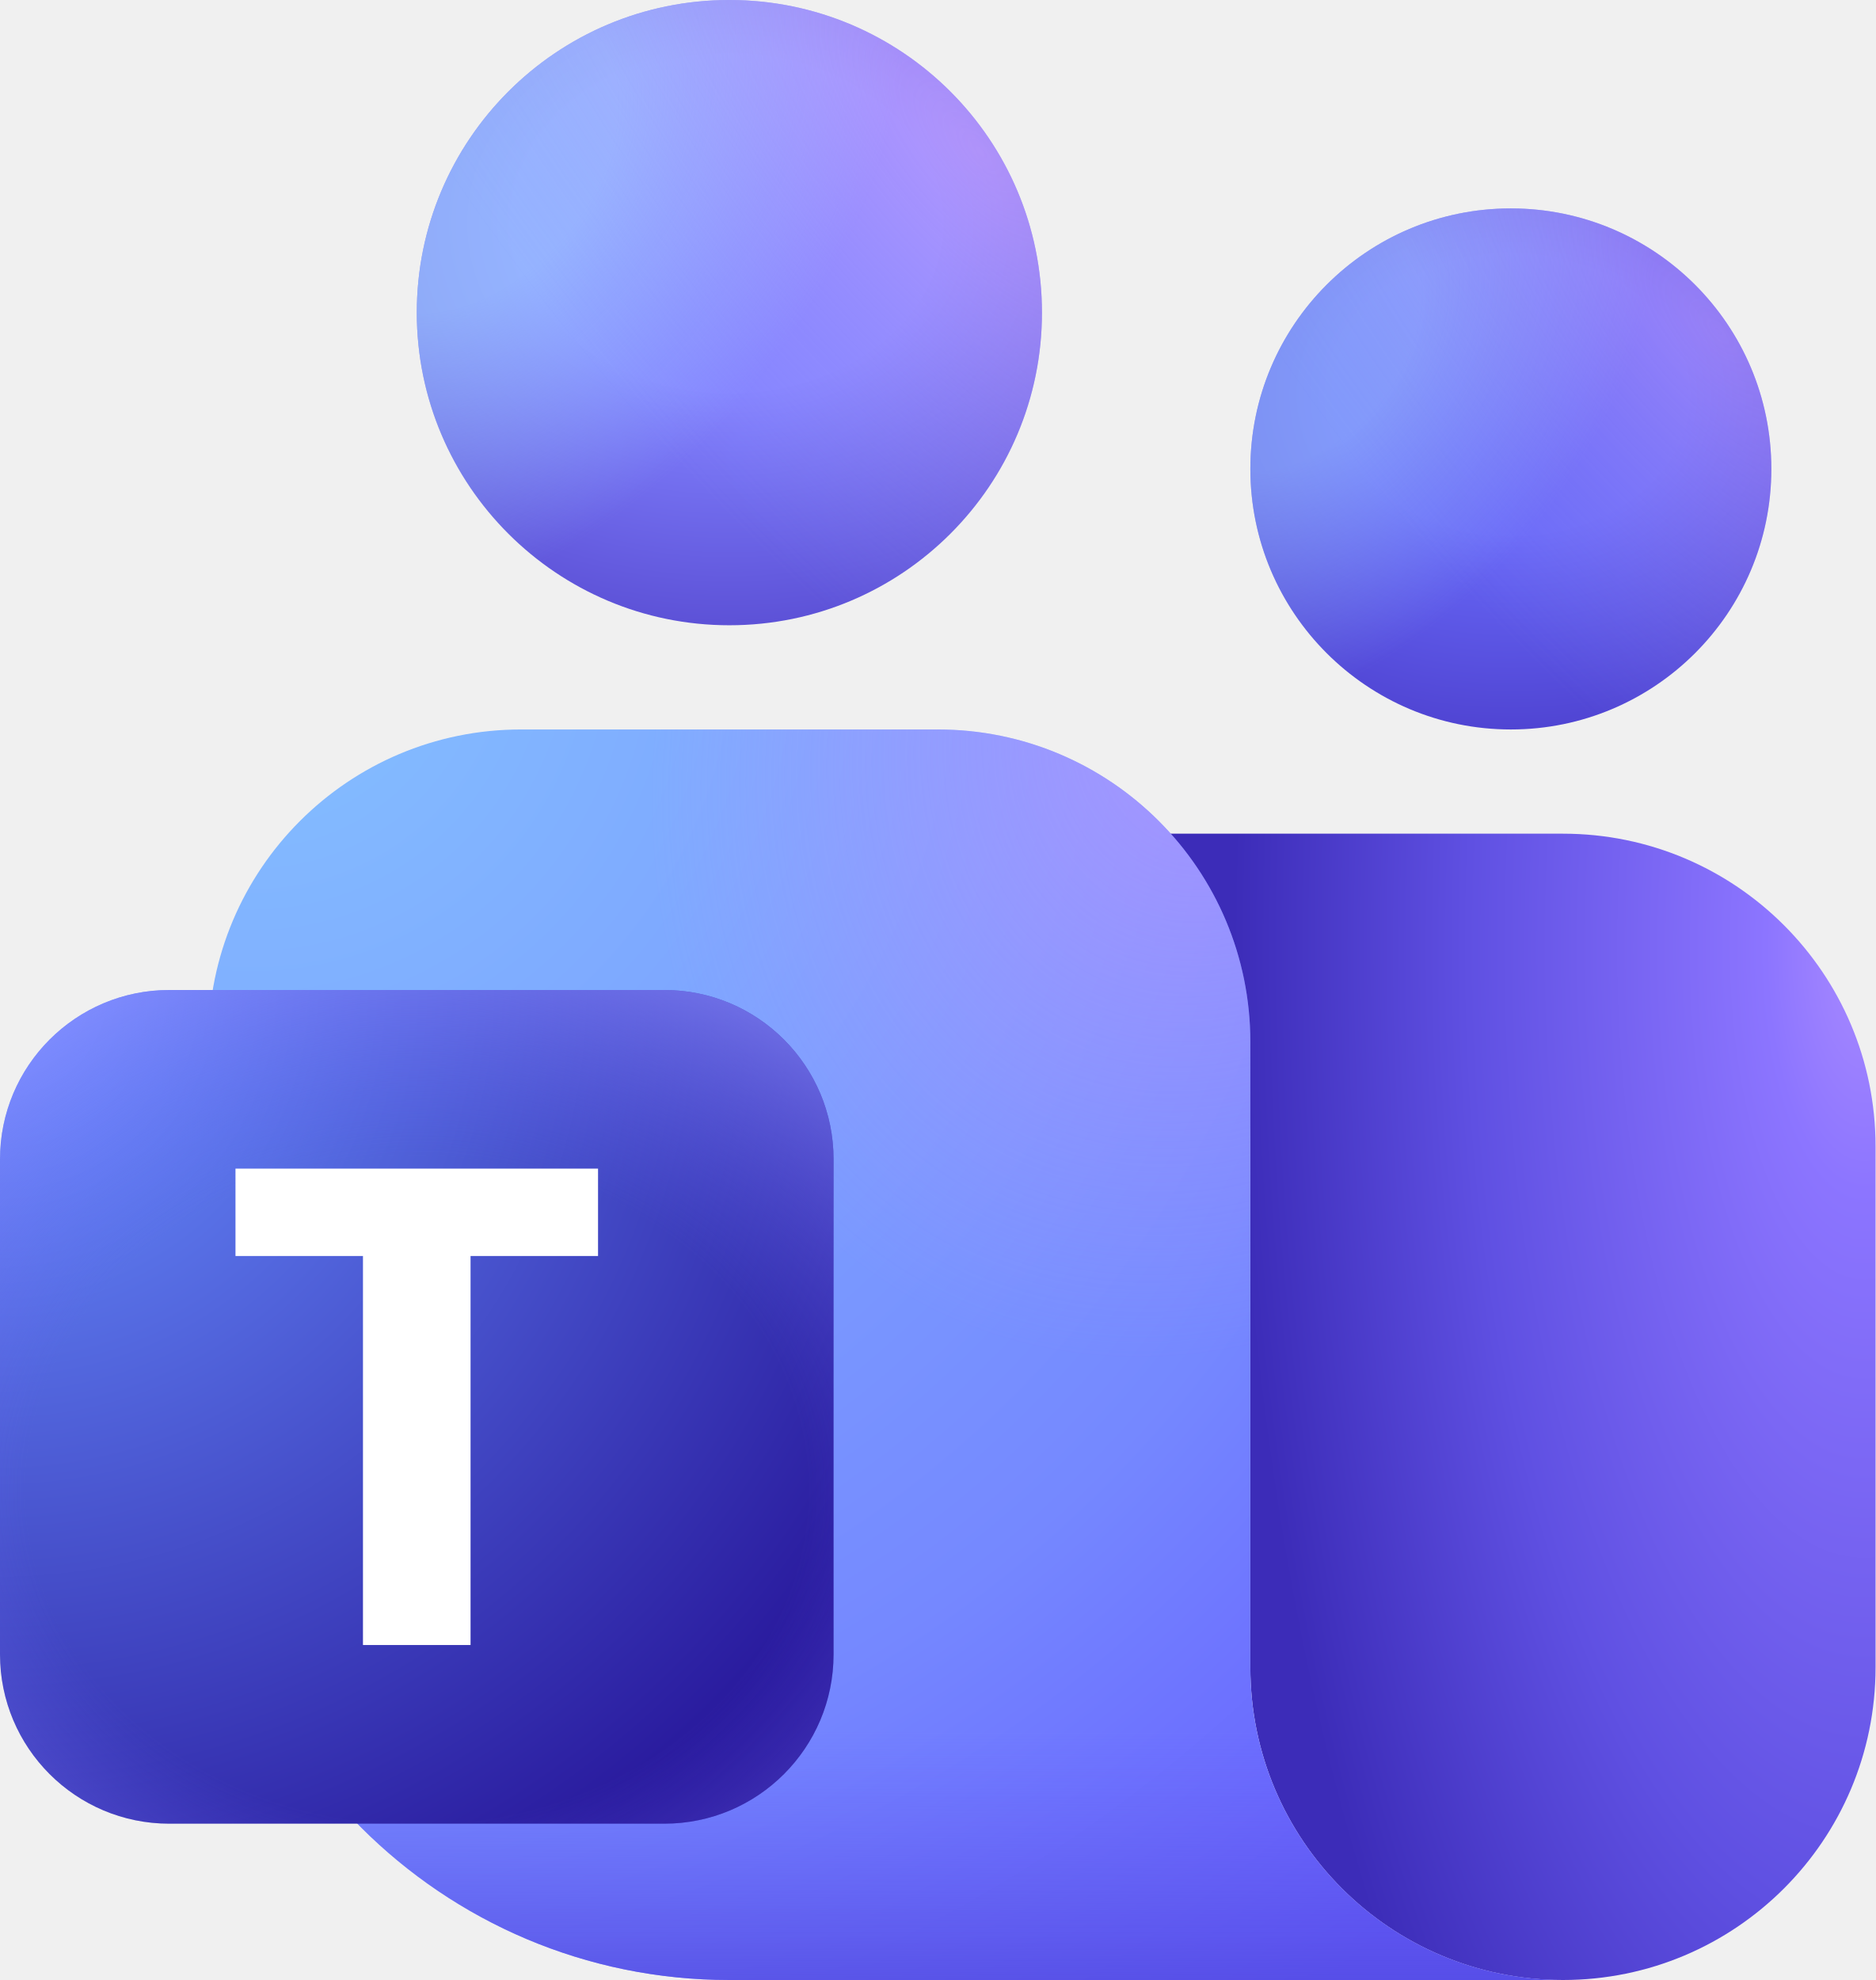
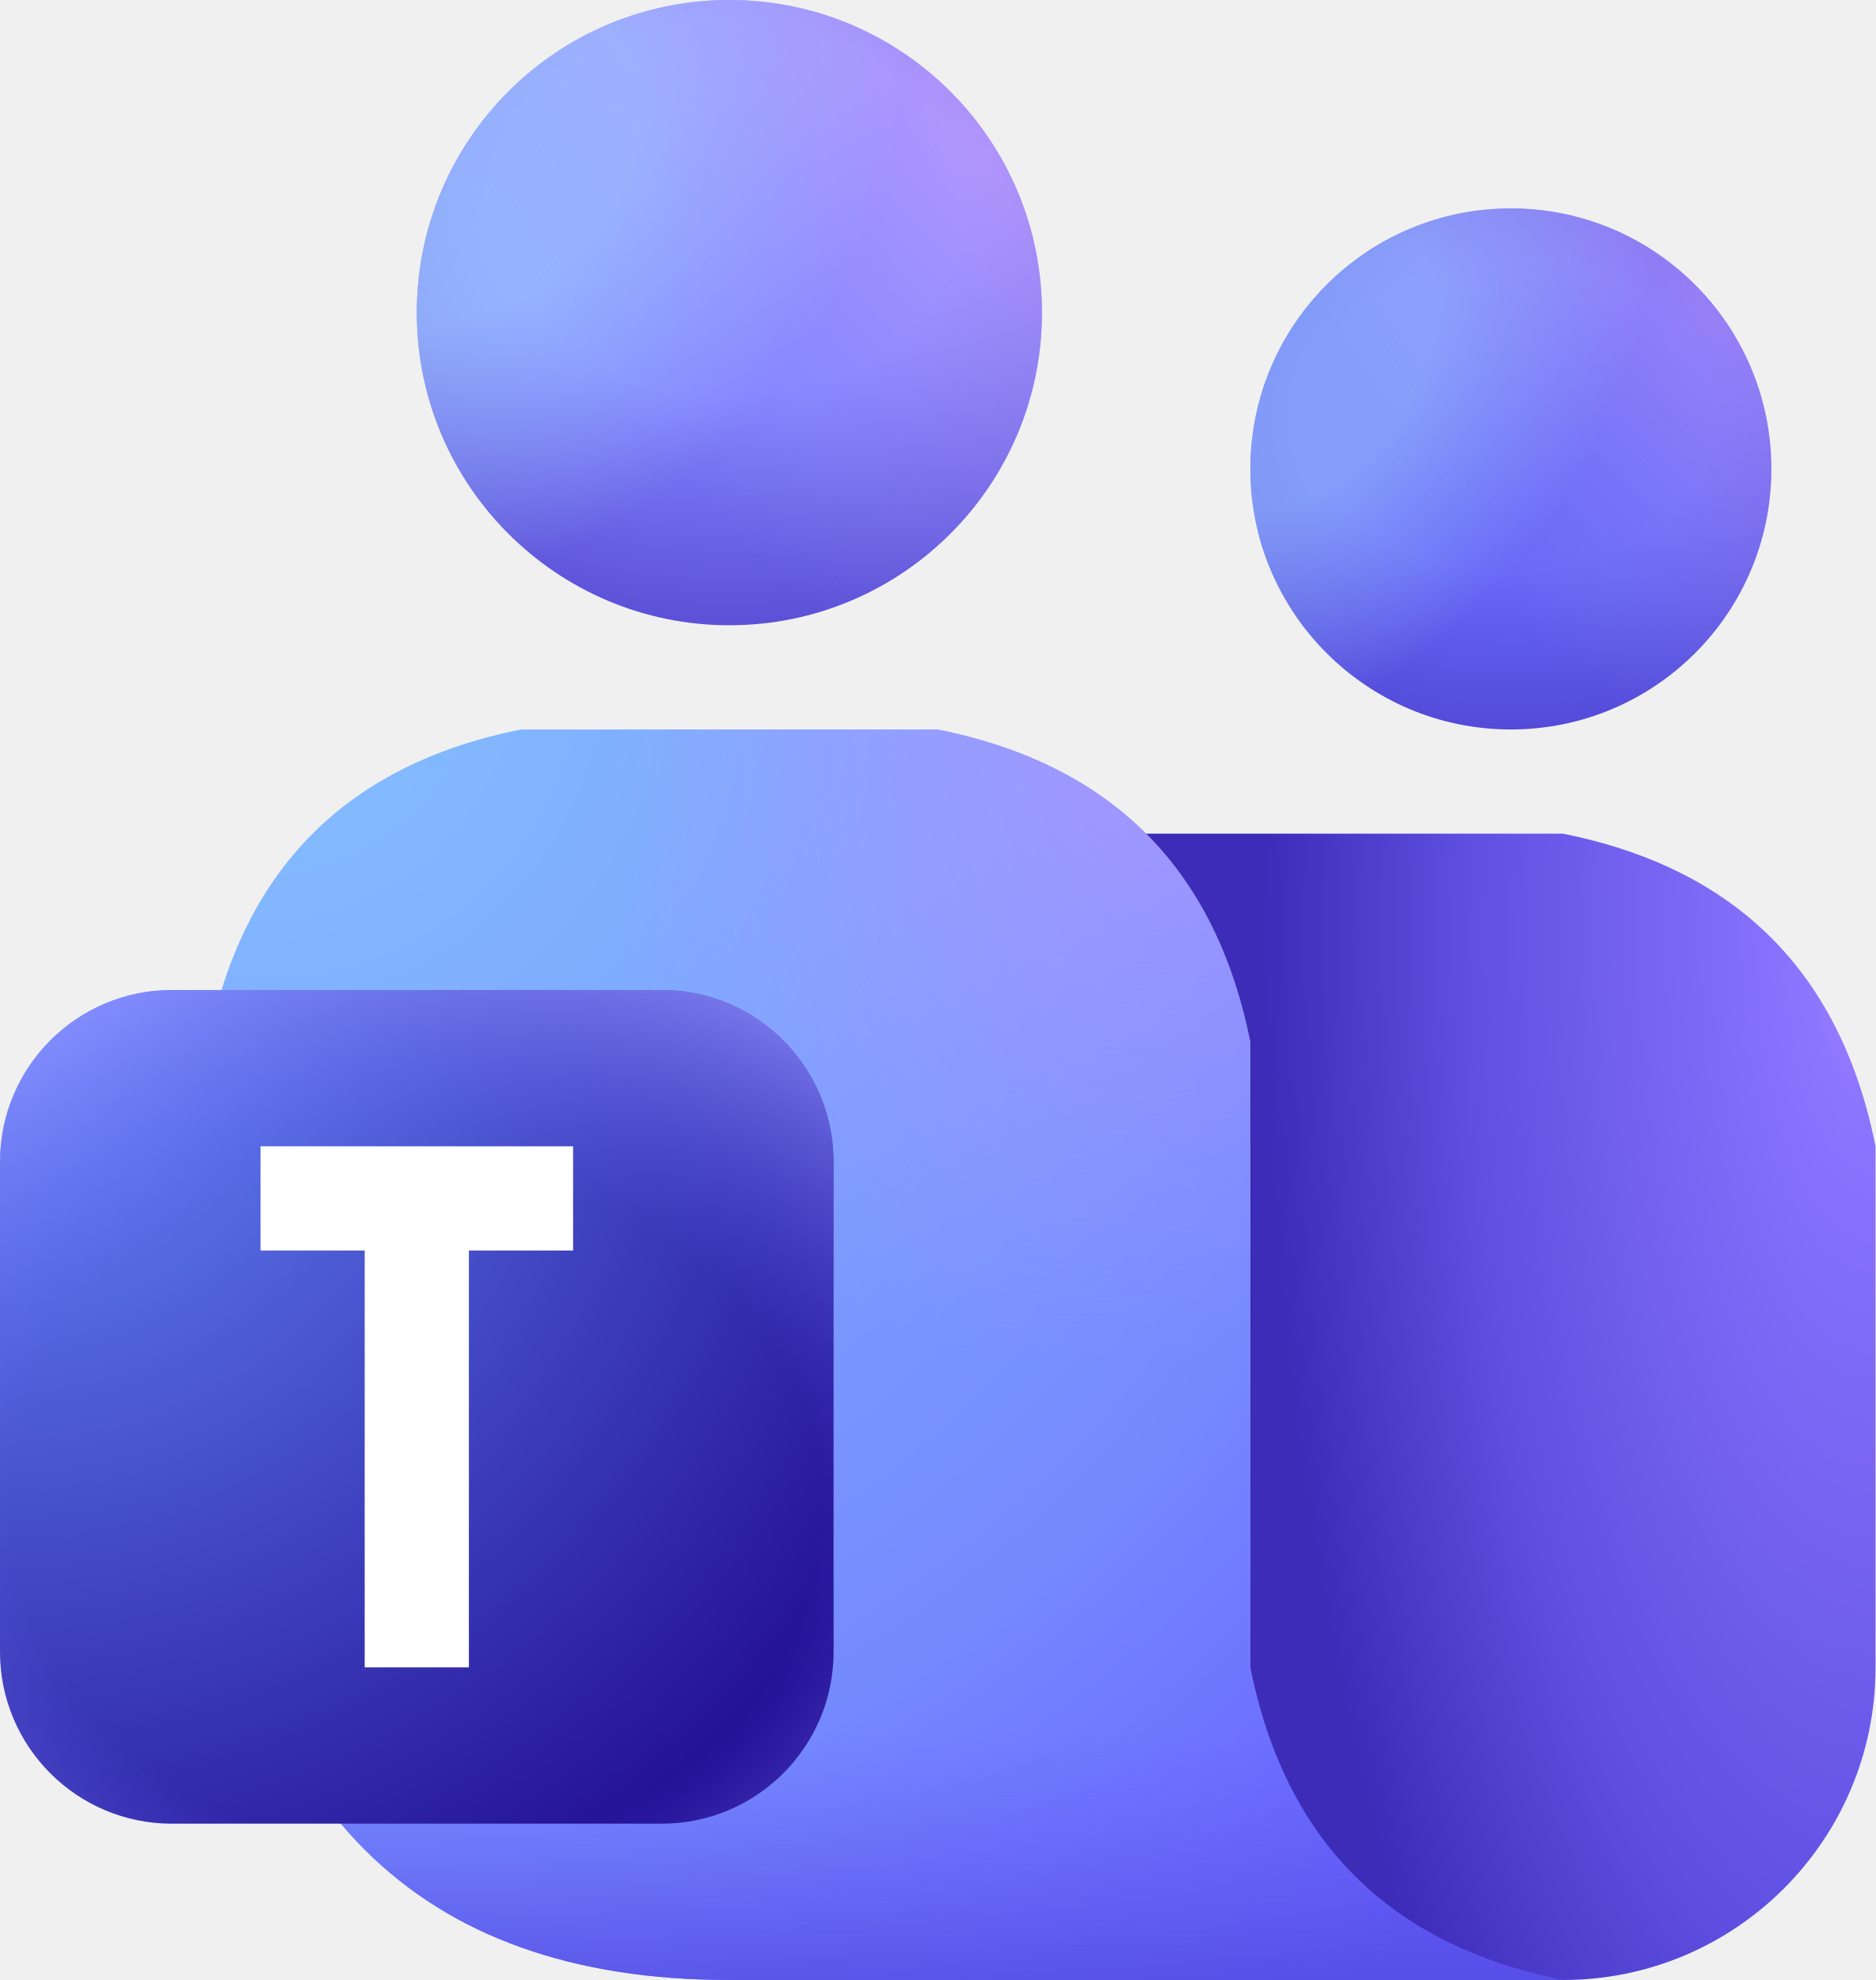
<svg xmlns="http://www.w3.org/2000/svg" fill="none" viewBox="4 4 36 38">
-   <path fill="url(#a)" d="M22 20h12c3.314 0 6 2.686 6 6v10c0 3.314-2.686 6-6 6s-6-2.686-6-6V26c0-3.314-2.686-6-6-6" />
-   <path fill="url(#b)" d="M8 24c0-3.314 2.686-6 6-6h8c3.314 0 6 2.686 6 6v12c0 3.314 2.686 6 6 6l-16-0c-5.523 0-10-4.477-10-10z" />
-   <path fill="url(#c)" fill-opacity=".7" d="M8 24c0-3.314 2.686-6 6-6h8c3.314 0 6 2.686 6 6v12c0 3.314 2.686 6 6 6l-16-0c-5.523 0-10-4.477-10-10z" />
-   <path fill="url(#d)" fill-opacity=".7" d="M8 24c0-3.314 2.686-6 6-6h8c3.314 0 6 2.686 6 6v12c0 3.314 2.686 6 6 6l-16-0c-5.523 0-10-4.477-10-10z" />
-   <path fill="url(#e)" d="M33 18c2.761 0 5-2.239 5-5s-2.239-5-5-5-5 2.239-5 5 2.239 5 5 5" />
-   <path fill="url(#f)" fill-opacity=".46" d="M33 18c2.761 0 5-2.239 5-5s-2.239-5-5-5-5 2.239-5 5 2.239 5 5 5" />
-   <path fill="url(#g)" fill-opacity=".4" d="M33 18c2.761 0 5-2.239 5-5s-2.239-5-5-5-5 2.239-5 5 2.239 5 5 5" />
-   <path fill="url(#h)" d="M18 16c3.314 0 6-2.686 6-6 0-3.314-2.686-6-6-6s-6 2.686-6 6c0 3.314 2.686 6 6 6" />
-   <path fill="url(#i)" fill-opacity=".6" d="M18 16c3.314 0 6-2.686 6-6 0-3.314-2.686-6-6-6s-6 2.686-6 6c0 3.314 2.686 6 6 6" />
-   <path fill="url(#j)" fill-opacity=".5" d="M18 16c3.314 0 6-2.686 6-6 0-3.314-2.686-6-6-6s-6 2.686-6 6c0 3.314 2.686 6 6 6" />
-   <rect width="16" height="16" x="4" y="23" fill="url(#k)" rx="3.25" />
-   <rect width="16" height="16" x="4" y="23" fill="url(#l)" fill-opacity=".7" rx="3.25" />
-   <path fill="#fff" d="M15.479 28.105h-2.447v7.466h-2.065v-7.466H8.52v-1.677h6.959z" />
+   <path fill="url(#a)" d="M22 20h12q5 1 6 6v10a6 6 0 0 1-12 0V26q-1-5-6-6" />
+   <path fill="url(#b)" d="M8 24q1-5 6-6h8q5 1 6 6v12q1 5 6 6H18Q9 42 8 32z" />
+   <path fill="url(#c)" fill-opacity=".7" d="M8 24q1-5 6-6h8q5 1 6 6v12q1 5 6 6H18Q9 42 8 32z" />
+   <path fill="url(#d)" fill-opacity=".7" d="M8 24q1-5 6-6h8q5 1 6 6v12q1 5 6 6H18Q9 42 8 32z" />
+   <path fill="url(#e)" d="M33 18a5 5 0 1 0 0-10 5 5 0 0 0 0 10" />
+   <path fill="url(#f)" fill-opacity=".5" d="M33 18a5 5 0 1 0 0-10 5 5 0 0 0 0 10" />
+   <path fill="url(#g)" fill-opacity=".4" d="M33 18a5 5 0 1 0 0-10 5 5 0 0 0 0 10" />
+   <path fill="url(#h)" d="M18 16a6 6 0 1 0 0-12 6 6 0 0 0 0 12" />
+   <path fill="url(#i)" fill-opacity=".6" d="M18 16a6 6 0 1 0 0-12 6 6 0 0 0 0 12" />
+   <path fill="url(#j)" fill-opacity=".5" d="M18 16a6 6 0 1 0 0-12 6 6 0 0 0 0 12" />
+   <rect width="16" height="16" x="4" y="23" fill="url(#k)" rx="3.3" />
+   <rect width="16" height="16" x="4" y="23" fill="url(#l)" fill-opacity=".7" rx="3.3" />
+   <path fill="#fff" d="M15 28h-2v8h-2v-8H9v-2h6z" />
  <defs>
-     <radialGradient id="a" cx="0" cy="0" r="1" gradientTransform="matrix(13.4784 0 0 33.2694 39.7967 22.1739)" gradientUnits="userSpaceOnUse">
+     <radialGradient id="a" cx="0" cy="0" r="1" gradientTransform="matrix(13 0 0 33 40 22)" gradientUnits="userSpaceOnUse">
      <stop stop-color="#a98aff" />
-       <stop offset=".14" stop-color="#8c75ff" />
-       <stop offset=".565" stop-color="#5f50e2" />
+       <stop offset=".1" stop-color="#8c75ff" />
+       <stop offset=".6" stop-color="#5f50e2" />
      <stop offset=".9" stop-color="#3c2cb8" />
    </radialGradient>
-     <radialGradient id="b" cx="0" cy="0" r="1" gradientTransform="rotate(68.1539 -7.715661 14.71356)scale(32.752 33.1231)" gradientUnits="userSpaceOnUse">
+     <radialGradient id="b" cx="0" cy="0" r="1" gradientTransform="rotate(68 -8 15)scale(33)" gradientUnits="userSpaceOnUse">
      <stop stop-color="#85c2ff" />
-       <stop offset=".69" stop-color="#7588ff" />
+       <stop offset=".7" stop-color="#7588ff" />
      <stop offset="1" stop-color="#6459fe" />
    </radialGradient>
-     <radialGradient id="d" cx="0" cy="0" r="1" gradientTransform="rotate(113.326 8.092853 17.64475)scale(19.2186 15.4273)" gradientUnits="userSpaceOnUse">
+     <radialGradient id="d" cx="0" cy="0" r="1" gradientTransform="matrix(-8 18 -14 -6 27 17)" gradientUnits="userSpaceOnUse">
      <stop stop-color="#bd96ff" />
-       <stop offset=".687" stop-color="#bd96ff" stop-opacity="0" />
+       <stop offset=".7" stop-color="#bd96ff" stop-opacity="0" />
    </radialGradient>
-     <radialGradient id="e" cx="0" cy="0" r="1" gradientTransform="matrix(0 -10 12.6216 0 32.9999 11.5714)" gradientUnits="userSpaceOnUse">
-       <stop offset=".268" stop-color="#6868f7" />
+     <radialGradient id="e" cx="0" cy="0" r="1" gradientTransform="matrix(0 -10 13 0 33 12)" gradientUnits="userSpaceOnUse">
+       <stop offset=".3" stop-color="#6868f7" />
      <stop offset="1" stop-color="#3923b1" />
    </radialGradient>
-     <radialGradient id="f" cx="0" cy="0" r="1" gradientTransform="rotate(40.0516 -.03068196 44.87291)scale(7.14629 10.3363)" gradientUnits="userSpaceOnUse">
-       <stop offset=".271" stop-color="#a1d3ff" />
-       <stop offset=".813" stop-color="#a1d3ff" stop-opacity="0" />
+     <radialGradient id="f" cx="0" cy="0" r="1" gradientTransform="matrix(5 5 -7 8 29 11)" gradientUnits="userSpaceOnUse">
+       <stop offset=".3" stop-color="#a1d3ff" />
+       <stop offset=".8" stop-color="#a1d3ff" stop-opacity="0" />
    </radialGradient>
-     <radialGradient id="g" cx="0" cy="0" r="1" gradientTransform="rotate(-41.6581 32.118 -43.41948)scale(8.51275 20.8824)" gradientUnits="userSpaceOnUse">
+     <radialGradient id="g" cx="0" cy="0" r="1" gradientTransform="matrix(6 -6 14 16 37 10)" gradientUnits="userSpaceOnUse">
      <stop stop-color="#e3acfd" />
-       <stop offset=".816" stop-color="#9fa2ff" stop-opacity="0" />
+       <stop offset=".8" stop-color="#9fa2ff" stop-opacity="0" />
    </radialGradient>
-     <radialGradient id="h" cx="0" cy="0" r="1" gradientTransform="matrix(0 -12 15.146 0 17.9999 8.28571)" gradientUnits="userSpaceOnUse">
-       <stop offset=".268" stop-color="#8282ff" />
+     <radialGradient id="h" cx="0" cy="0" r="1" gradientTransform="matrix(0 -12 15 0 18 8)" gradientUnits="userSpaceOnUse">
+       <stop offset=".3" stop-color="#8282ff" />
      <stop offset="1" stop-color="#3923b1" />
    </radialGradient>
-     <radialGradient id="i" cx="0" cy="0" r="1" gradientTransform="rotate(40.0516 -3.154651 21.41641)scale(8.57554 12.4035)" gradientUnits="userSpaceOnUse">
-       <stop offset=".271" stop-color="#a1d3ff" />
-       <stop offset=".813" stop-color="#a1d3ff" stop-opacity="0" />
+     <radialGradient id="i" cx="0" cy="0" r="1" gradientTransform="matrix(7 6 -8 9 13 7)" gradientUnits="userSpaceOnUse">
+       <stop offset=".3" stop-color="#a1d3ff" />
+       <stop offset=".8" stop-color="#a1d3ff" stop-opacity="0" />
    </radialGradient>
-     <radialGradient id="j" cx="0" cy="0" r="1" gradientTransform="rotate(-41.6581 20.3818 -26.51566)scale(10.2153 25.0589)" gradientUnits="userSpaceOnUse">
+     <radialGradient id="j" cx="0" cy="0" r="1" gradientTransform="matrix(8 -7 17 19 23 7)" gradientUnits="userSpaceOnUse">
      <stop stop-color="#e3acfd" />
-       <stop offset=".816" stop-color="#9fa2ff" stop-opacity="0" />
+       <stop offset=".8" stop-color="#9fa2ff" stop-opacity="0" />
    </radialGradient>
-     <radialGradient id="k" cx="0" cy="0" r="1" gradientTransform="rotate(45 -25.76346 16.32843)scale(22.6274)" gradientUnits="userSpaceOnUse">
-       <stop offset=".047" stop-color="#688eff" />
-       <stop offset=".947" stop-color="#230f94" />
+     <radialGradient id="k" cx="0" cy="0" r="1" gradientTransform="matrix(16 16 -16 16 4 23)" gradientUnits="userSpaceOnUse">
+       <stop offset="0" stop-color="#688eff" />
+       <stop offset=".9" stop-color="#230f94" />
    </radialGradient>
-     <radialGradient id="l" cx="0" cy="0" r="1" gradientTransform="matrix(0 11.2 -13.0702 0 12 32.6)" gradientUnits="userSpaceOnUse">
-       <stop offset=".571" stop-color="#6965f6" stop-opacity="0" />
+     <radialGradient id="l" cx="0" cy="0" r="1" gradientTransform="matrix(0 11 -13 0 12 33)" gradientUnits="userSpaceOnUse">
+       <stop offset=".6" stop-color="#6965f6" stop-opacity="0" />
      <stop offset="1" stop-color="#8f8fff" />
    </radialGradient>
-     <linearGradient id="c" x1="20.594" x2="20.594" y1="18" y2="42" gradientUnits="userSpaceOnUse">
-       <stop offset=".801" stop-color="#6864f6" stop-opacity="0" />
+     <linearGradient id="c" x1="20.6" x2="20.6" y1="18" y2="42" gradientUnits="userSpaceOnUse">
+       <stop offset=".8" stop-color="#6864f6" stop-opacity="0" />
      <stop offset="1" stop-color="#5149de" />
    </linearGradient>
  </defs>
</svg>
